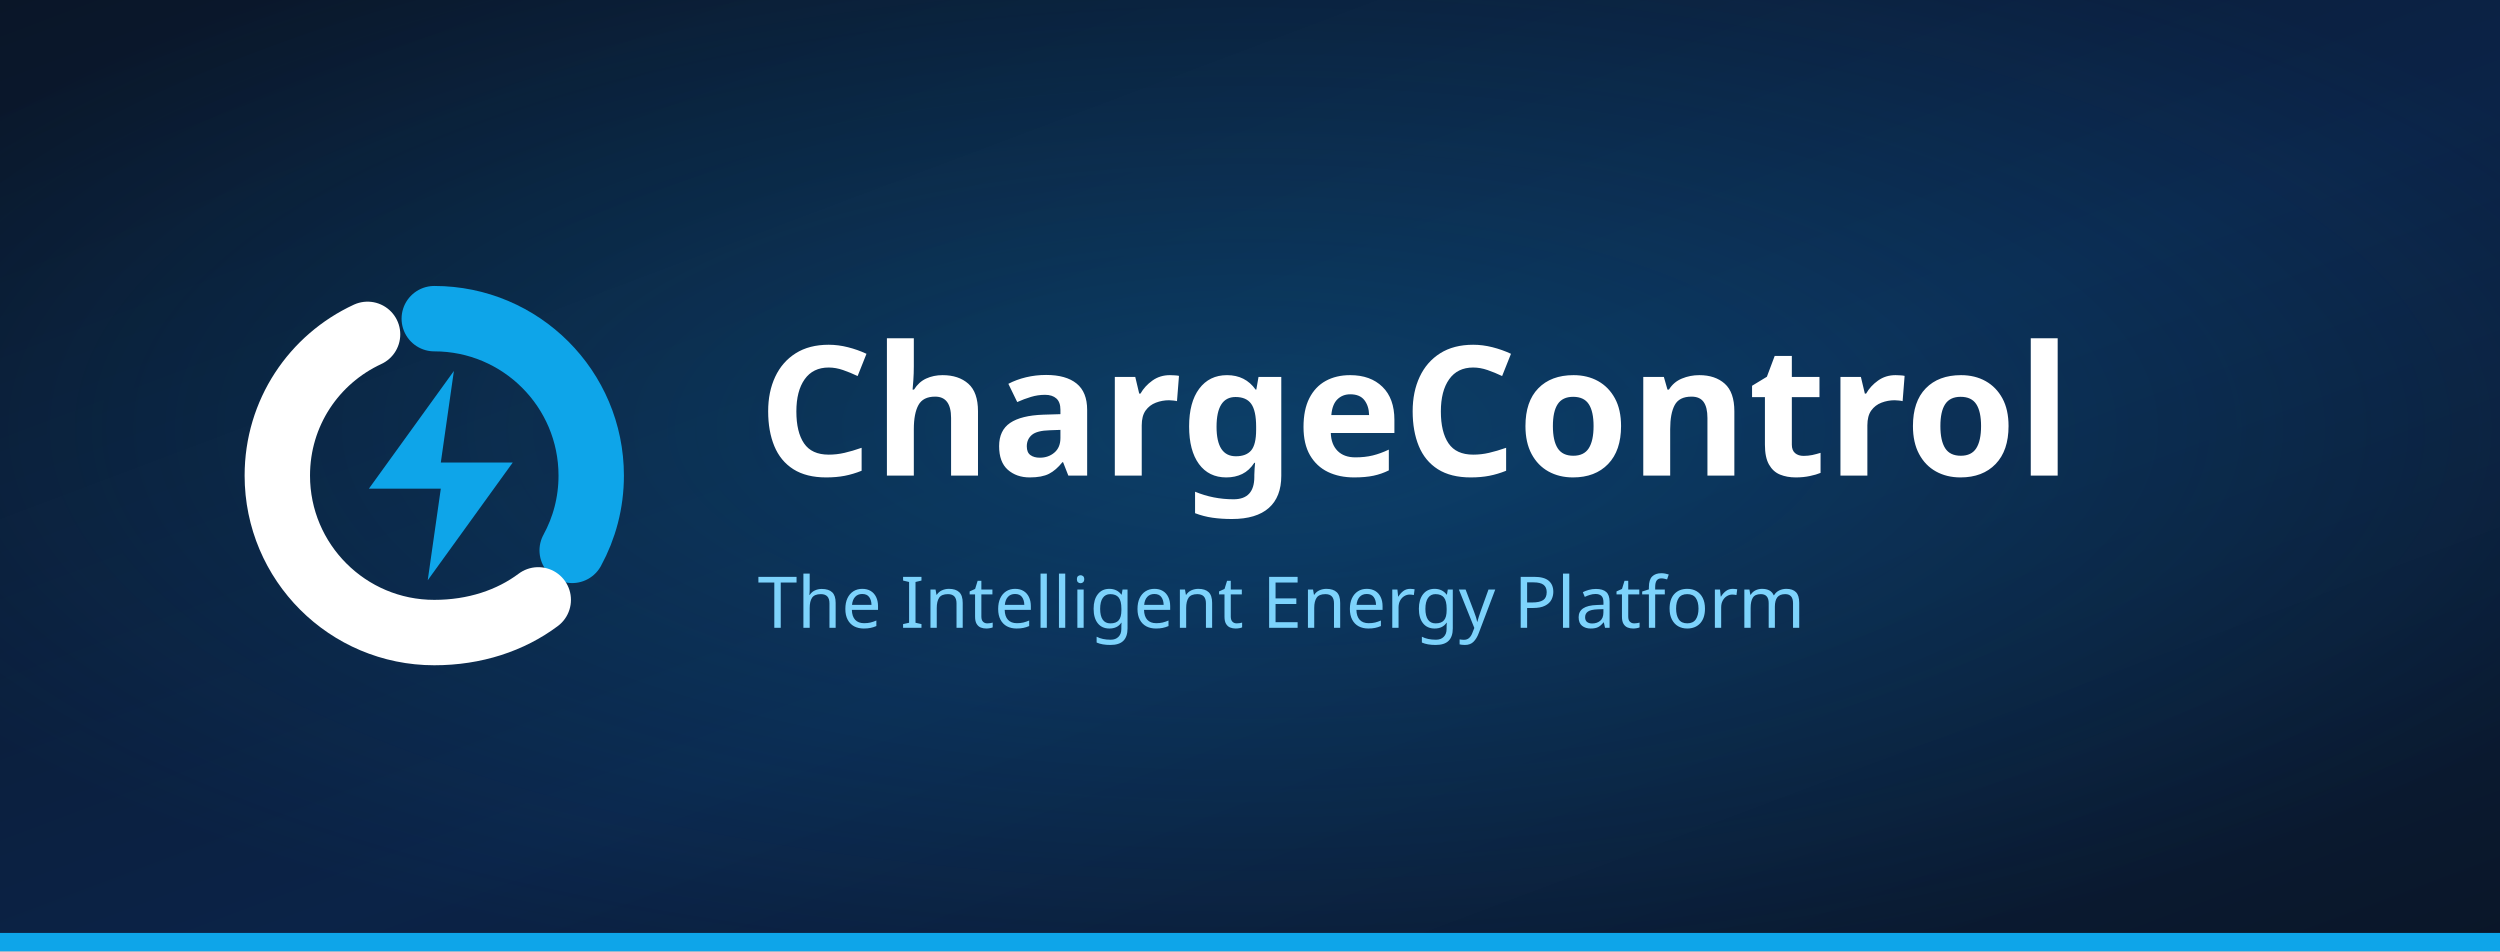
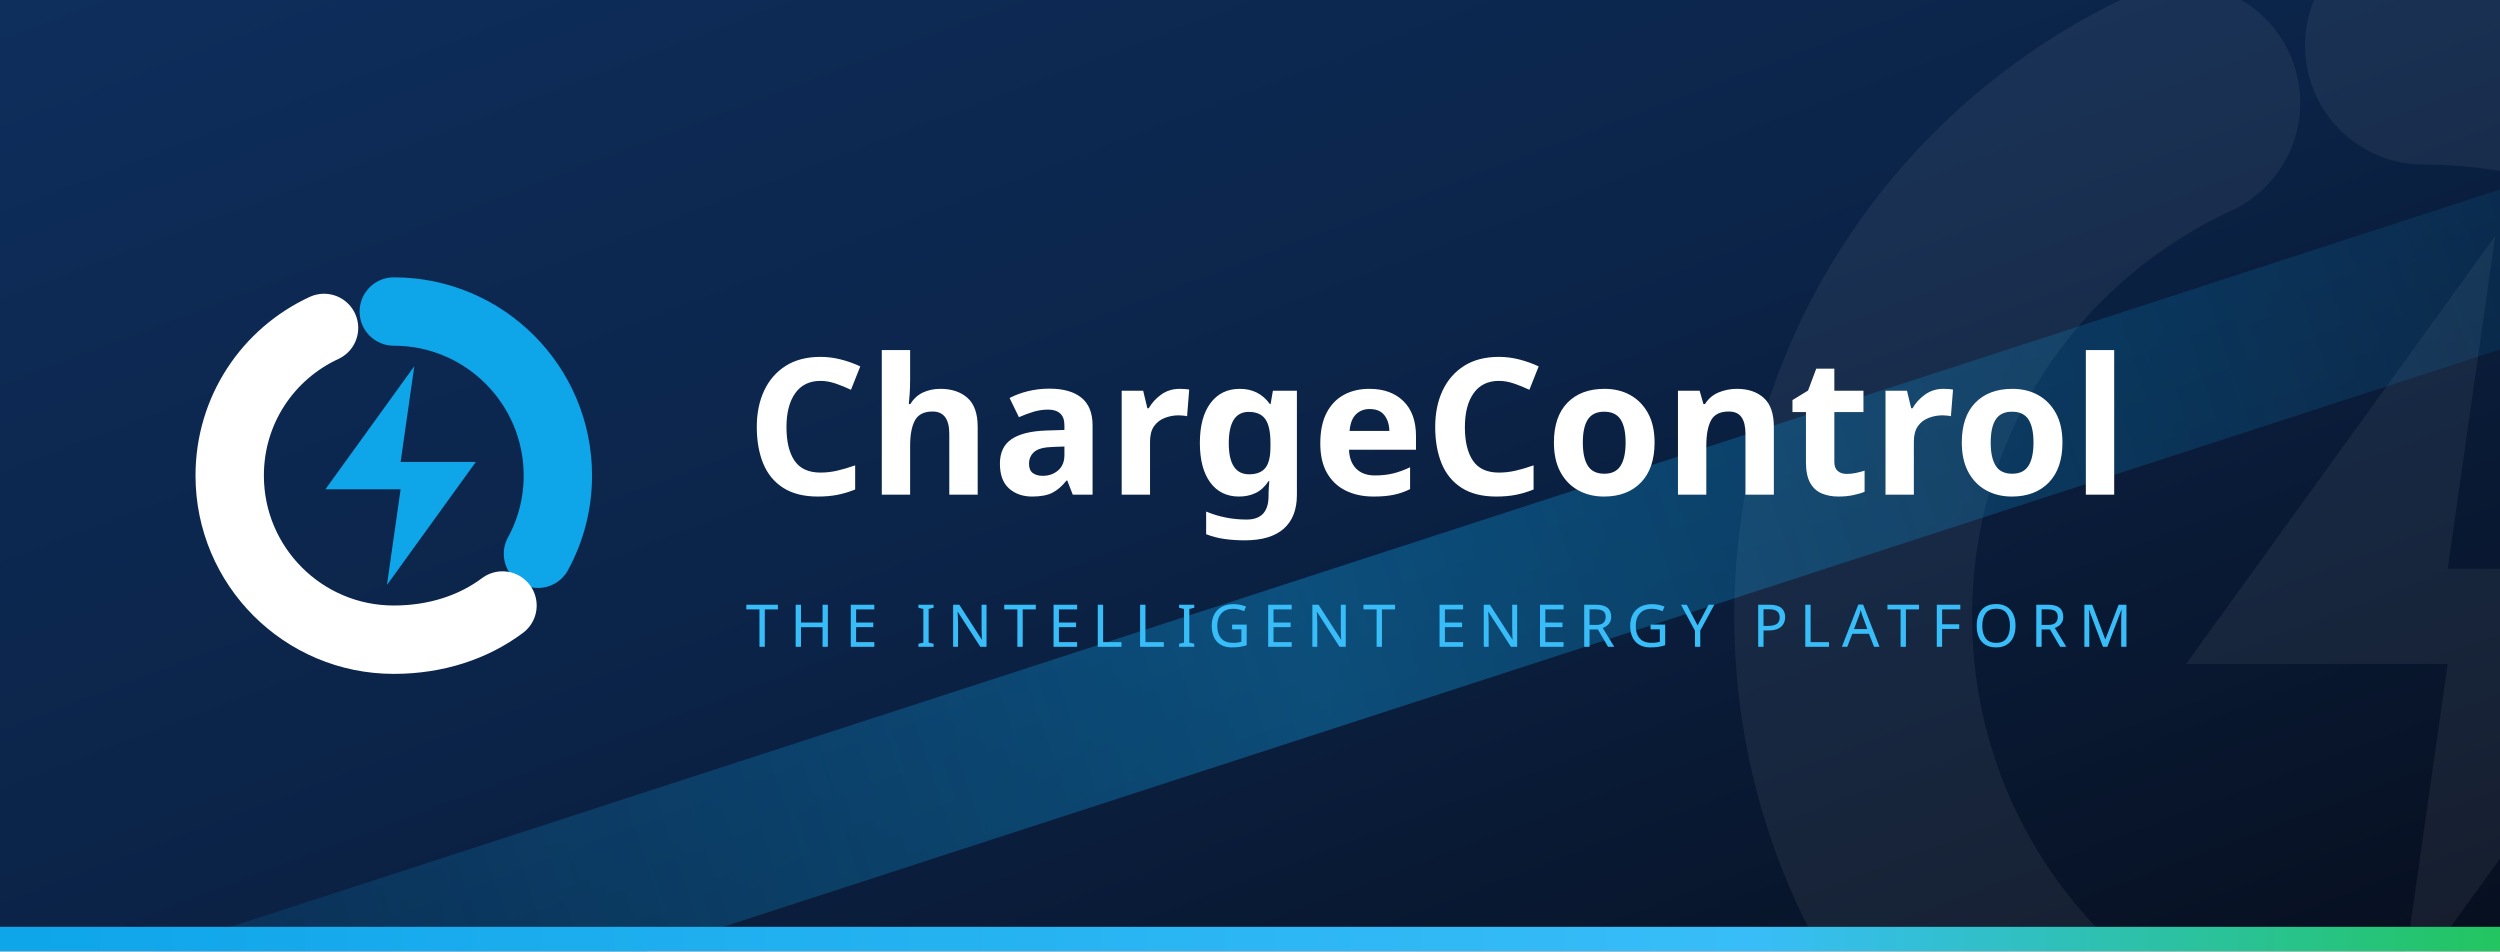
<svg xmlns="http://www.w3.org/2000/svg" viewBox="0 0 820 312" width="820" height="312">
  <defs>
-     <linearGradient id="bg" x1="0%" y1="0%" x2="100%" y2="100%">
-       <stop offset="0%" stop-color="#0A1628" />
-       <stop offset="55%" stop-color="#0B2347" />
-       <stop offset="100%" stop-color="#0A1628" />
+     <linearGradient id="bgNavy" x1="0%" y1="0%" x2="100%" y2="100%">
+       <stop offset="0%" stop-color="#0E2E5C" />
+       <stop offset="50%" stop-color="#0B2347" />
+       <stop offset="100%" stop-color="#070F1F" />
    </linearGradient>
-     <radialGradient id="glow" cx="50%" cy="45%" r="60%">
-       <stop offset="0%" stop-color="#0EA5E9" stop-opacity="0.22" />
+     <linearGradient id="bgCyan" x1="0%" y1="0%" x2="100%" y2="100%">
+       <stop offset="0%" stop-color="#38BDF8" />
+       <stop offset="45%" stop-color="#0EA5E9" />
+       <stop offset="100%" stop-color="#0B2347" />
+     </linearGradient>
+     <linearGradient id="beam" x1="0%" y1="0%" x2="100%" y2="0%">
+       <stop offset="0%" stop-color="#0EA5E9" stop-opacity="0" />
+       <stop offset="50%" stop-color="#0EA5E9" stop-opacity="0.35" />
      <stop offset="100%" stop-color="#0EA5E9" stop-opacity="0" />
-     </radialGradient>
+     </linearGradient>
+     <linearGradient id="bar" x1="0%" y1="0%" x2="100%" y2="0%">
+       <stop offset="0%" stop-color="#0EA5E9" />
+       <stop offset="70%" stop-color="#38BDF8" />
+       <stop offset="100%" stop-color="#22C55E" />
+     </linearGradient>
  </defs>
-   <rect width="820" height="312" fill="url(#bg)" />
-   <rect width="820" height="312" fill="url(#glow)" />
-   <g transform="translate(73.8,87.36) scale(4.29)">
+   <rect width="820" height="312" fill="url(#bgNavy)" />
+   <g transform="translate(545.44,-47.424) scale(15.6)" opacity="0.06">
+     <path d="M16 4C22.627 4 28 9.373 28 16C28 18.068 27.476 20.012 26.545 21.716" stroke="#FFFFFF" stroke-width="5" stroke-linecap="round" fill="none" />
+     <path d="M23.95 25.5C21.84 27.08 19.1 28 16 28C9.373 28 4 22.627 4 16C4 11.2 6.8 7.1 10.9 5.2" stroke="#FFFFFF" stroke-width="5" stroke-linecap="round" fill="none" />
+     <path d="M17.5 8L11 17h5.5l-1 7L22 15h-5.5l1-7z" fill="#FFFFFF" />
+   </g>
+   <g transform="rotate(-18 410 156)">
+     <rect x="-164" y="193.44" width="1148" height="49.92" fill="url(#beam)" />
+   </g>
+   <g transform="translate(57.4,84.24) scale(4.485)">
    <path d="M16 4C22.627 4 28 9.373 28 16C28 18.068 27.476 20.012 26.545 21.716" stroke="#0EA5E9" stroke-width="5" stroke-linecap="round" fill="none" />
    <path d="M23.95 25.5C21.84 27.08 19.1 28 16 28C9.373 28 4 22.627 4 16C4 11.2 6.8 7.1 10.9 5.2" stroke="#FFFFFF" stroke-width="5" stroke-linecap="round" fill="none" />
    <path d="M17.5 8L11 17h5.5l-1 7L22 15h-5.5l1-7z" fill="#0EA5E9" />
  </g>
-   <text x="248.52" y="156" font-family="Outfit, sans-serif" font-weight="600" font-size="59.28" fill="#FFFFFF">ChargeControl</text>
-   <text x="248.52" y="205.92" font-family="Outfit, sans-serif" font-weight="500" font-size="23.4" fill="#7DD3FC">The Intelligent Energy Platform</text>
-   <rect y="306" width="820" height="6" fill="#0EA5E9" />
+   <text x="244.6" y="162.24" font-family="Outfit, sans-serif" font-weight="700" font-size="62.4" fill="#FFFFFF">ChargeControl</text>
+   <text x="244.6" y="212.16" font-family="Outfit, sans-serif" font-weight="500" font-size="19.344" letter-spacing="3.744" fill="#38BDF8">THE INTELLIGENT ENERGY PLATFORM</text>
+   <rect y="304" width="820" height="8" fill="url(#bar)" />
</svg>
